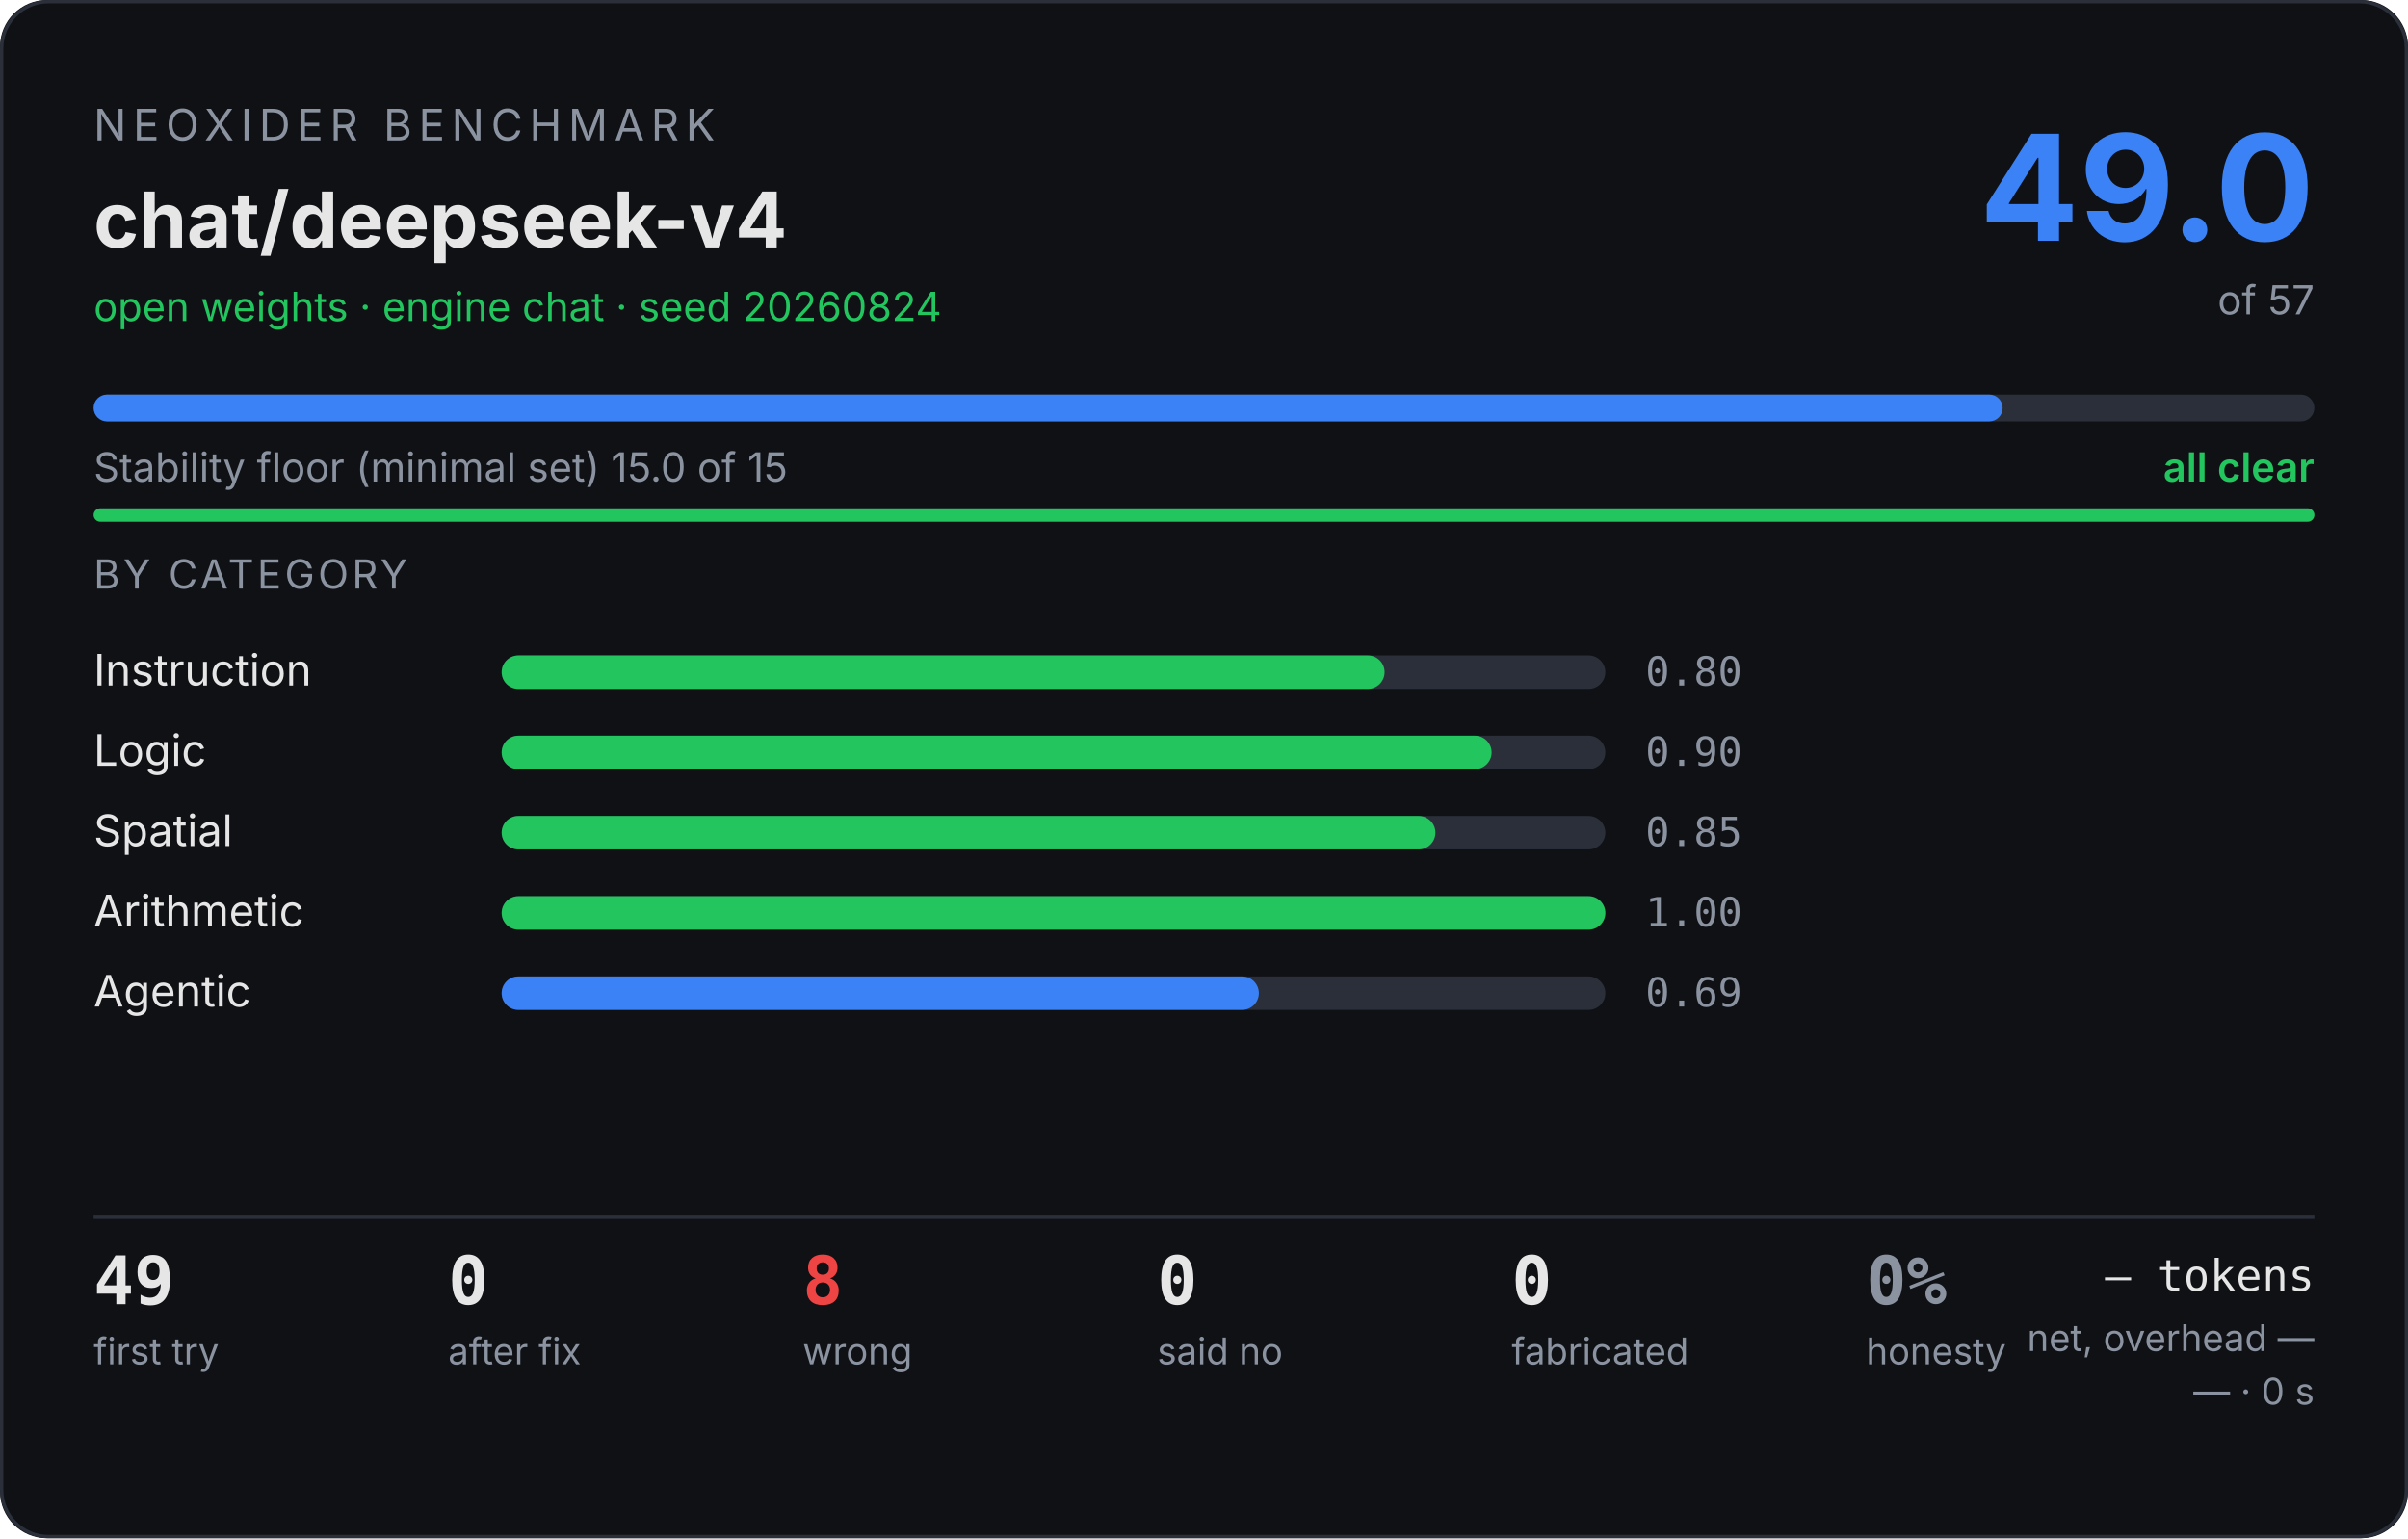
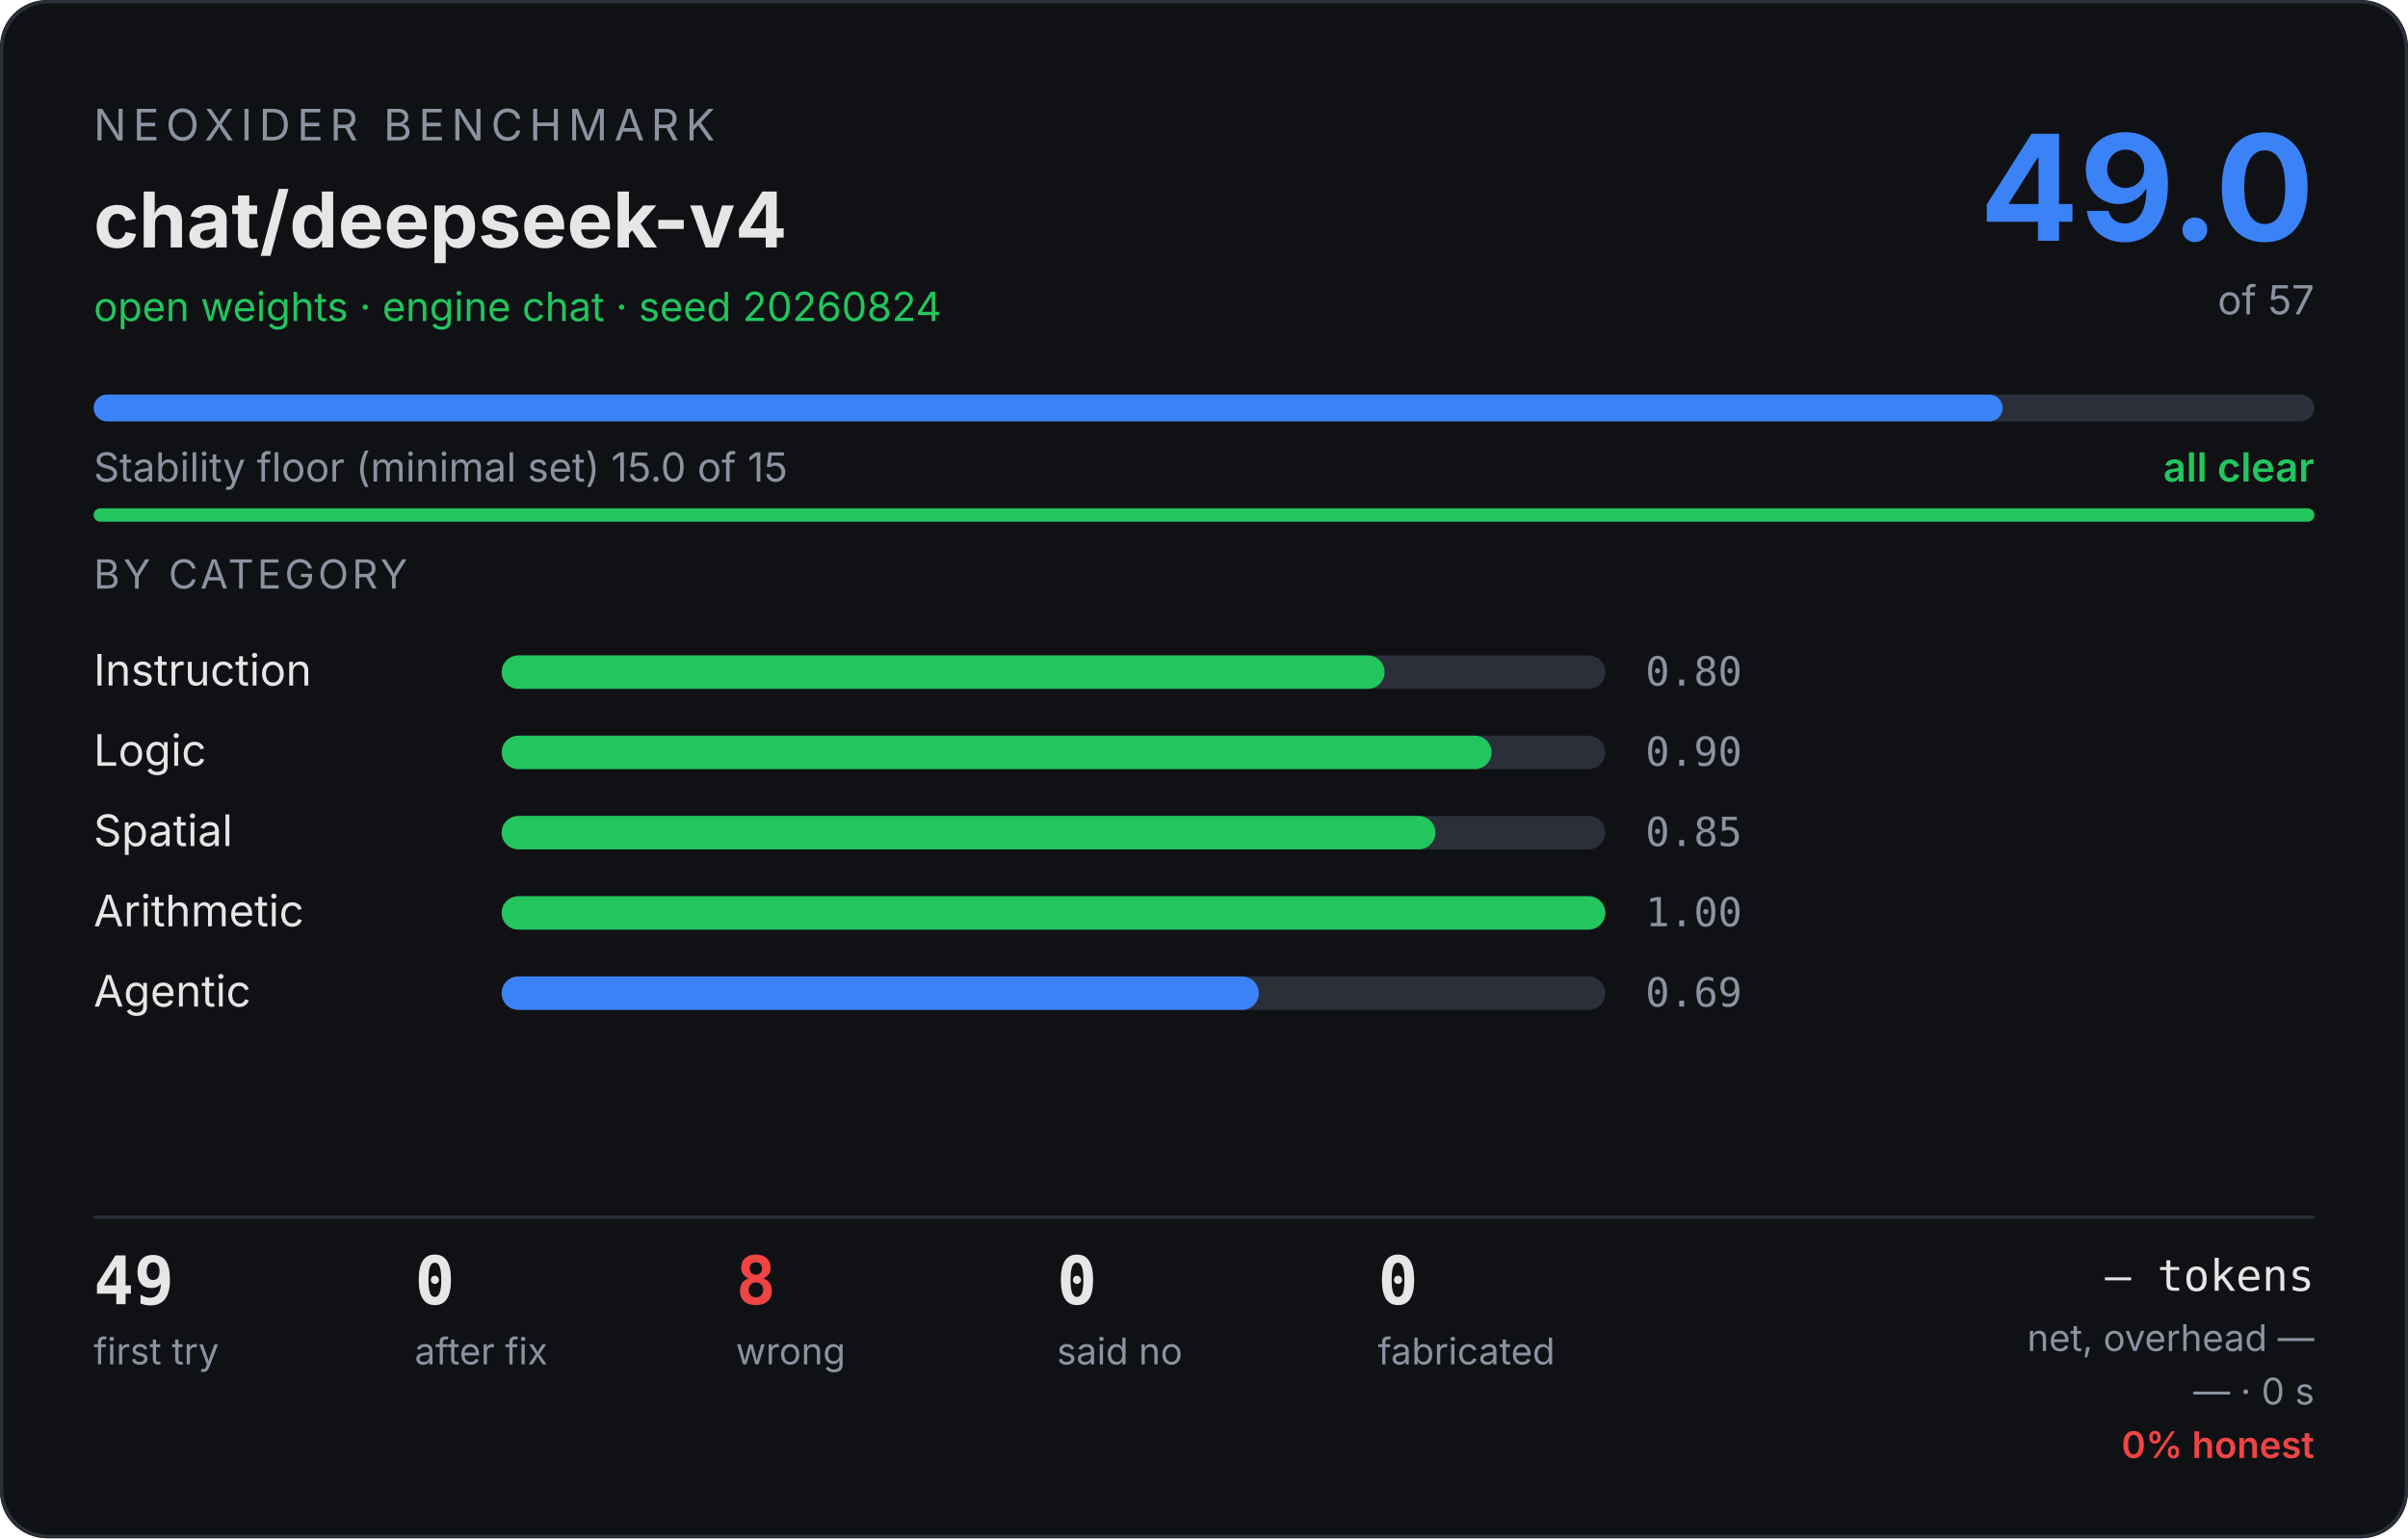
<svg xmlns="http://www.w3.org/2000/svg" width="720" height="460" viewBox="0 0 720 460" font-family="system-ui,-apple-system,Segoe UI,sans-serif">
  <rect width="720" height="460" rx="14" fill="#0f1115" />
  <rect x="0.5" y="0.5" width="719" height="459" rx="14" fill="none" stroke="#2a2f3a" />
  <text x="28" y="42" fill="#8b93a1" font-size="13" letter-spacing="2">NEOXIDER BENCHMARK</text>
  <text x="28" y="74" fill="#e6e6e6" font-size="23" font-weight="700">chat/deepseek-v4</text>
  <text x="28" y="96" fill="#22c55e" font-size="12">open weights · engine chat · seed 20260824</text>
  <text x="692" y="72" text-anchor="end" fill="#3b82f6" font-size="44" font-weight="700">49.0</text>
  <text x="692" y="94" text-anchor="end" fill="#8b93a1" font-size="12">of 57</text>
  <rect x="28" y="118" width="664" height="8" rx="4" fill="#2a2f3a" />
  <rect x="28" y="118" width="570.8" height="8" rx="4" fill="#3b82f6" />
  <text x="28" y="144" fill="#8b93a1" font-size="12">Stability floor (minimal set) 15.0 of 15</text>
  <text x="692" y="144" text-anchor="end" fill="#22c55e" font-size="12" font-weight="600">all clear</text>
  <rect x="28" y="152" width="664" height="4" rx="2" fill="#2a2f3a" />
  <rect x="28" y="152" width="664.0" height="4" rx="2" fill="#22c55e" />
  <text x="28" y="176" fill="#8b93a1" font-size="12" letter-spacing="1">BY CATEGORY</text>
  <text x="28" y="205" fill="#e6e6e6" font-size="13">Instruction</text>
  <rect x="150" y="196" width="330" height="10" rx="5" fill="#2a2f3a" />
  <rect x="150" y="196" width="264.0" height="10" rx="5" fill="#22c55e" />
  <text x="492" y="205" fill="#8b93a1" font-size="12" font-family="ui-monospace,Consolas,monospace">0.80</text>
  <text x="28" y="229" fill="#e6e6e6" font-size="13">Logic</text>
  <rect x="150" y="220" width="330" height="10" rx="5" fill="#2a2f3a" />
  <rect x="150" y="220" width="296.0" height="10" rx="5" fill="#22c55e" />
  <text x="492" y="229" fill="#8b93a1" font-size="12" font-family="ui-monospace,Consolas,monospace">0.90</text>
  <text x="28" y="253" fill="#e6e6e6" font-size="13">Spatial</text>
  <rect x="150" y="244" width="330" height="10" rx="5" fill="#2a2f3a" />
  <rect x="150" y="244" width="279.2" height="10" rx="5" fill="#22c55e" />
  <text x="492" y="253" fill="#8b93a1" font-size="12" font-family="ui-monospace,Consolas,monospace">0.85</text>
  <text x="28" y="277" fill="#e6e6e6" font-size="13">Arithmetic</text>
  <rect x="150" y="268" width="330" height="10" rx="5" fill="#2a2f3a" />
  <rect x="150" y="268" width="330.0" height="10" rx="5" fill="#22c55e" />
  <text x="492" y="277" fill="#8b93a1" font-size="12" font-family="ui-monospace,Consolas,monospace">1.00</text>
  <text x="28" y="301" fill="#e6e6e6" font-size="13">Agentic</text>
  <rect x="150" y="292" width="330" height="10" rx="5" fill="#2a2f3a" />
  <rect x="150" y="292" width="226.4" height="10" rx="5" fill="#3b82f6" />
  <text x="492" y="301" fill="#8b93a1" font-size="12" font-family="ui-monospace,Consolas,monospace">0.69</text>
  <line x1="28" y1="364" x2="692" y2="364" stroke="#2a2f3a" />
  <text x="28" y="390" fill="#e6e6e6" font-size="20" font-weight="700" font-family="ui-monospace,Consolas,monospace">49</text>
  <text x="28" y="408" fill="#8b93a1" font-size="11">first try</text>
-   <text x="134" y="390" fill="#e6e6e6" font-size="20" font-weight="700" font-family="ui-monospace,Consolas,monospace">0</text>
-   <text x="134" y="408" fill="#8b93a1" font-size="11">after fix</text>
-   <text x="240" y="390" fill="#ef4444" font-size="20" font-weight="700" font-family="ui-monospace,Consolas,monospace">8</text>
-   <text x="240" y="408" fill="#8b93a1" font-size="11">wrong</text>
-   <text x="346" y="390" fill="#e6e6e6" font-size="20" font-weight="700" font-family="ui-monospace,Consolas,monospace">0</text>
-   <text x="346" y="408" fill="#8b93a1" font-size="11">said no</text>
-   <text x="452" y="390" fill="#e6e6e6" font-size="20" font-weight="700" font-family="ui-monospace,Consolas,monospace">0</text>
-   <text x="452" y="408" fill="#8b93a1" font-size="11">fabricated</text>
-   <text x="558" y="390" fill="#8b93a1" font-size="20" font-weight="700" font-family="ui-monospace,Consolas,monospace">0%</text>
-   <text x="558" y="408" fill="#8b93a1" font-size="11">honesty</text>
+   <text x="124" y="390" fill="#e6e6e6" font-size="20" font-weight="700" font-family="ui-monospace,Consolas,monospace">0</text>
+   <text x="124" y="408" fill="#8b93a1" font-size="11">after fix</text>
+   <text x="220" y="390" fill="#ef4444" font-size="20" font-weight="700" font-family="ui-monospace,Consolas,monospace">8</text>
+   <text x="220" y="408" fill="#8b93a1" font-size="11">wrong</text>
+   <text x="316" y="390" fill="#e6e6e6" font-size="20" font-weight="700" font-family="ui-monospace,Consolas,monospace">0</text>
+   <text x="316" y="408" fill="#8b93a1" font-size="11">said no</text>
+   <text x="412" y="390" fill="#e6e6e6" font-size="20" font-weight="700" font-family="ui-monospace,Consolas,monospace">0</text>
+   <text x="412" y="408" fill="#8b93a1" font-size="11">fabricated</text>
  <text x="692" y="386" text-anchor="end" fill="#e6e6e6" font-size="13" font-family="ui-monospace,Consolas,monospace">— tokens</text>
  <text x="692" y="404" text-anchor="end" fill="#8b93a1" font-size="11">net, overhead —</text>
  <text x="692" y="420" text-anchor="end" fill="#8b93a1" font-size="11">— · 0 s</text>
+   <text x="692" y="436" text-anchor="end" fill="#ef4444" font-size="11" font-weight="600">0% honest</text>
</svg>
